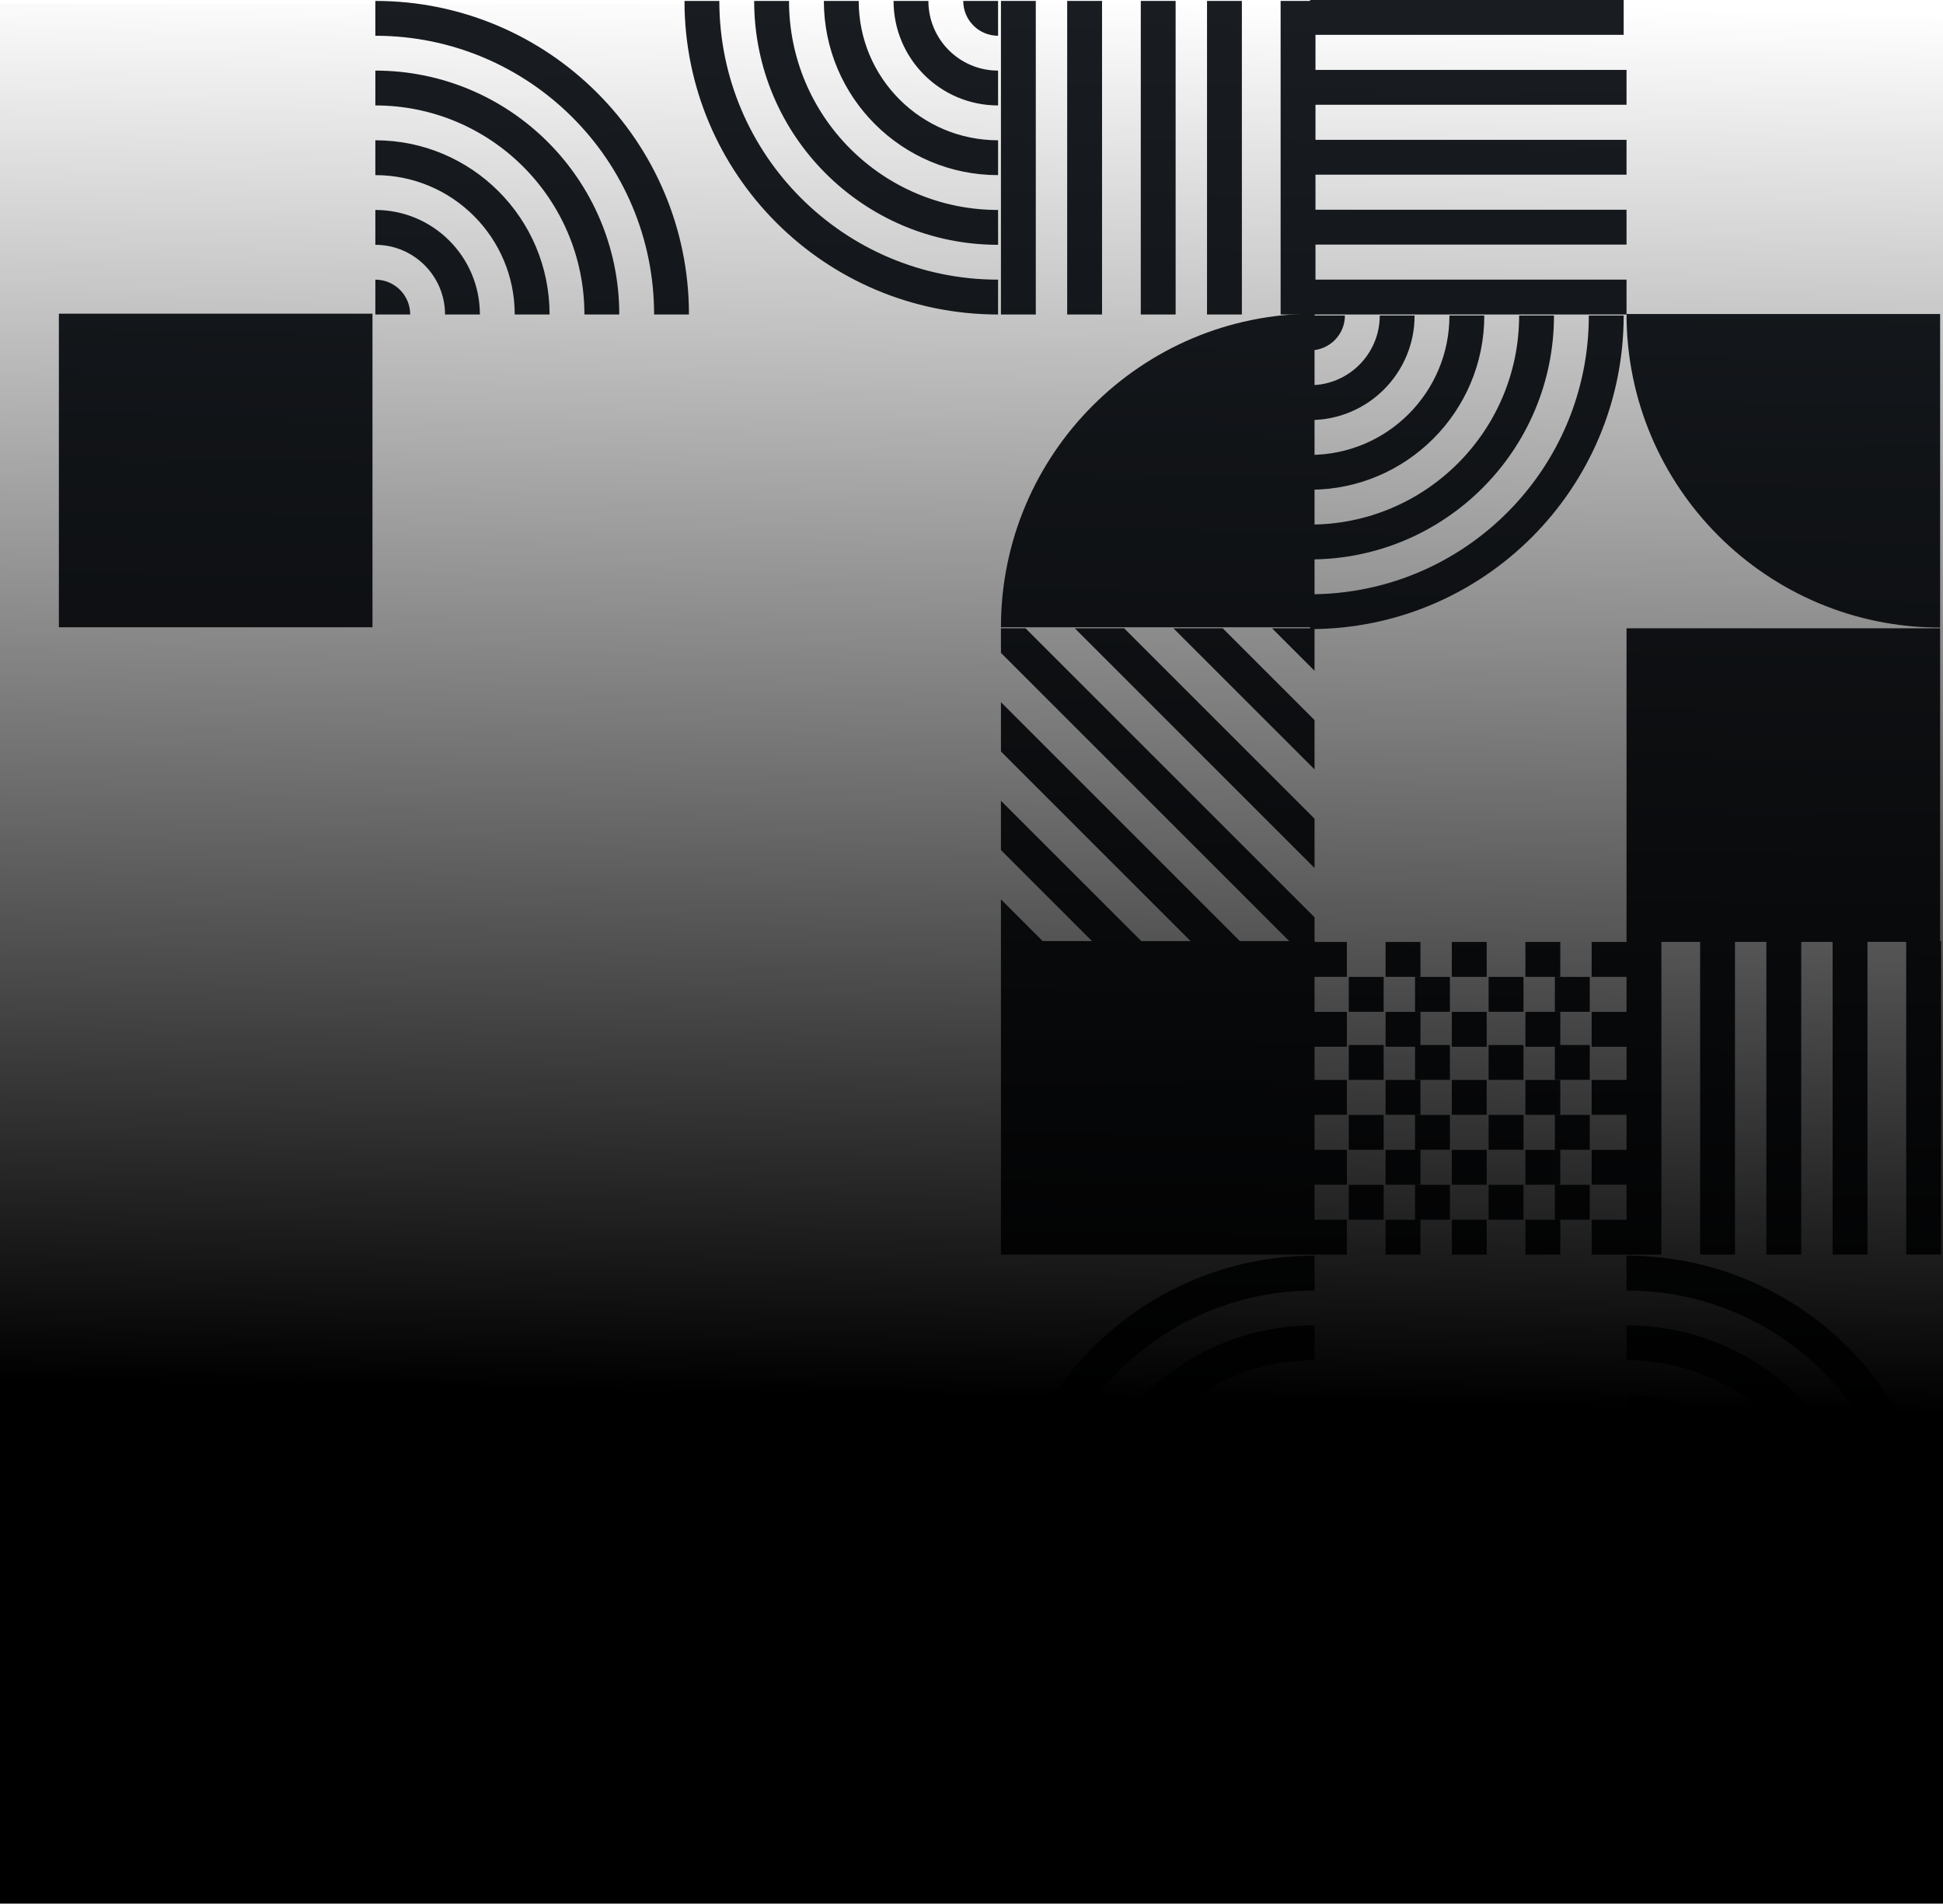
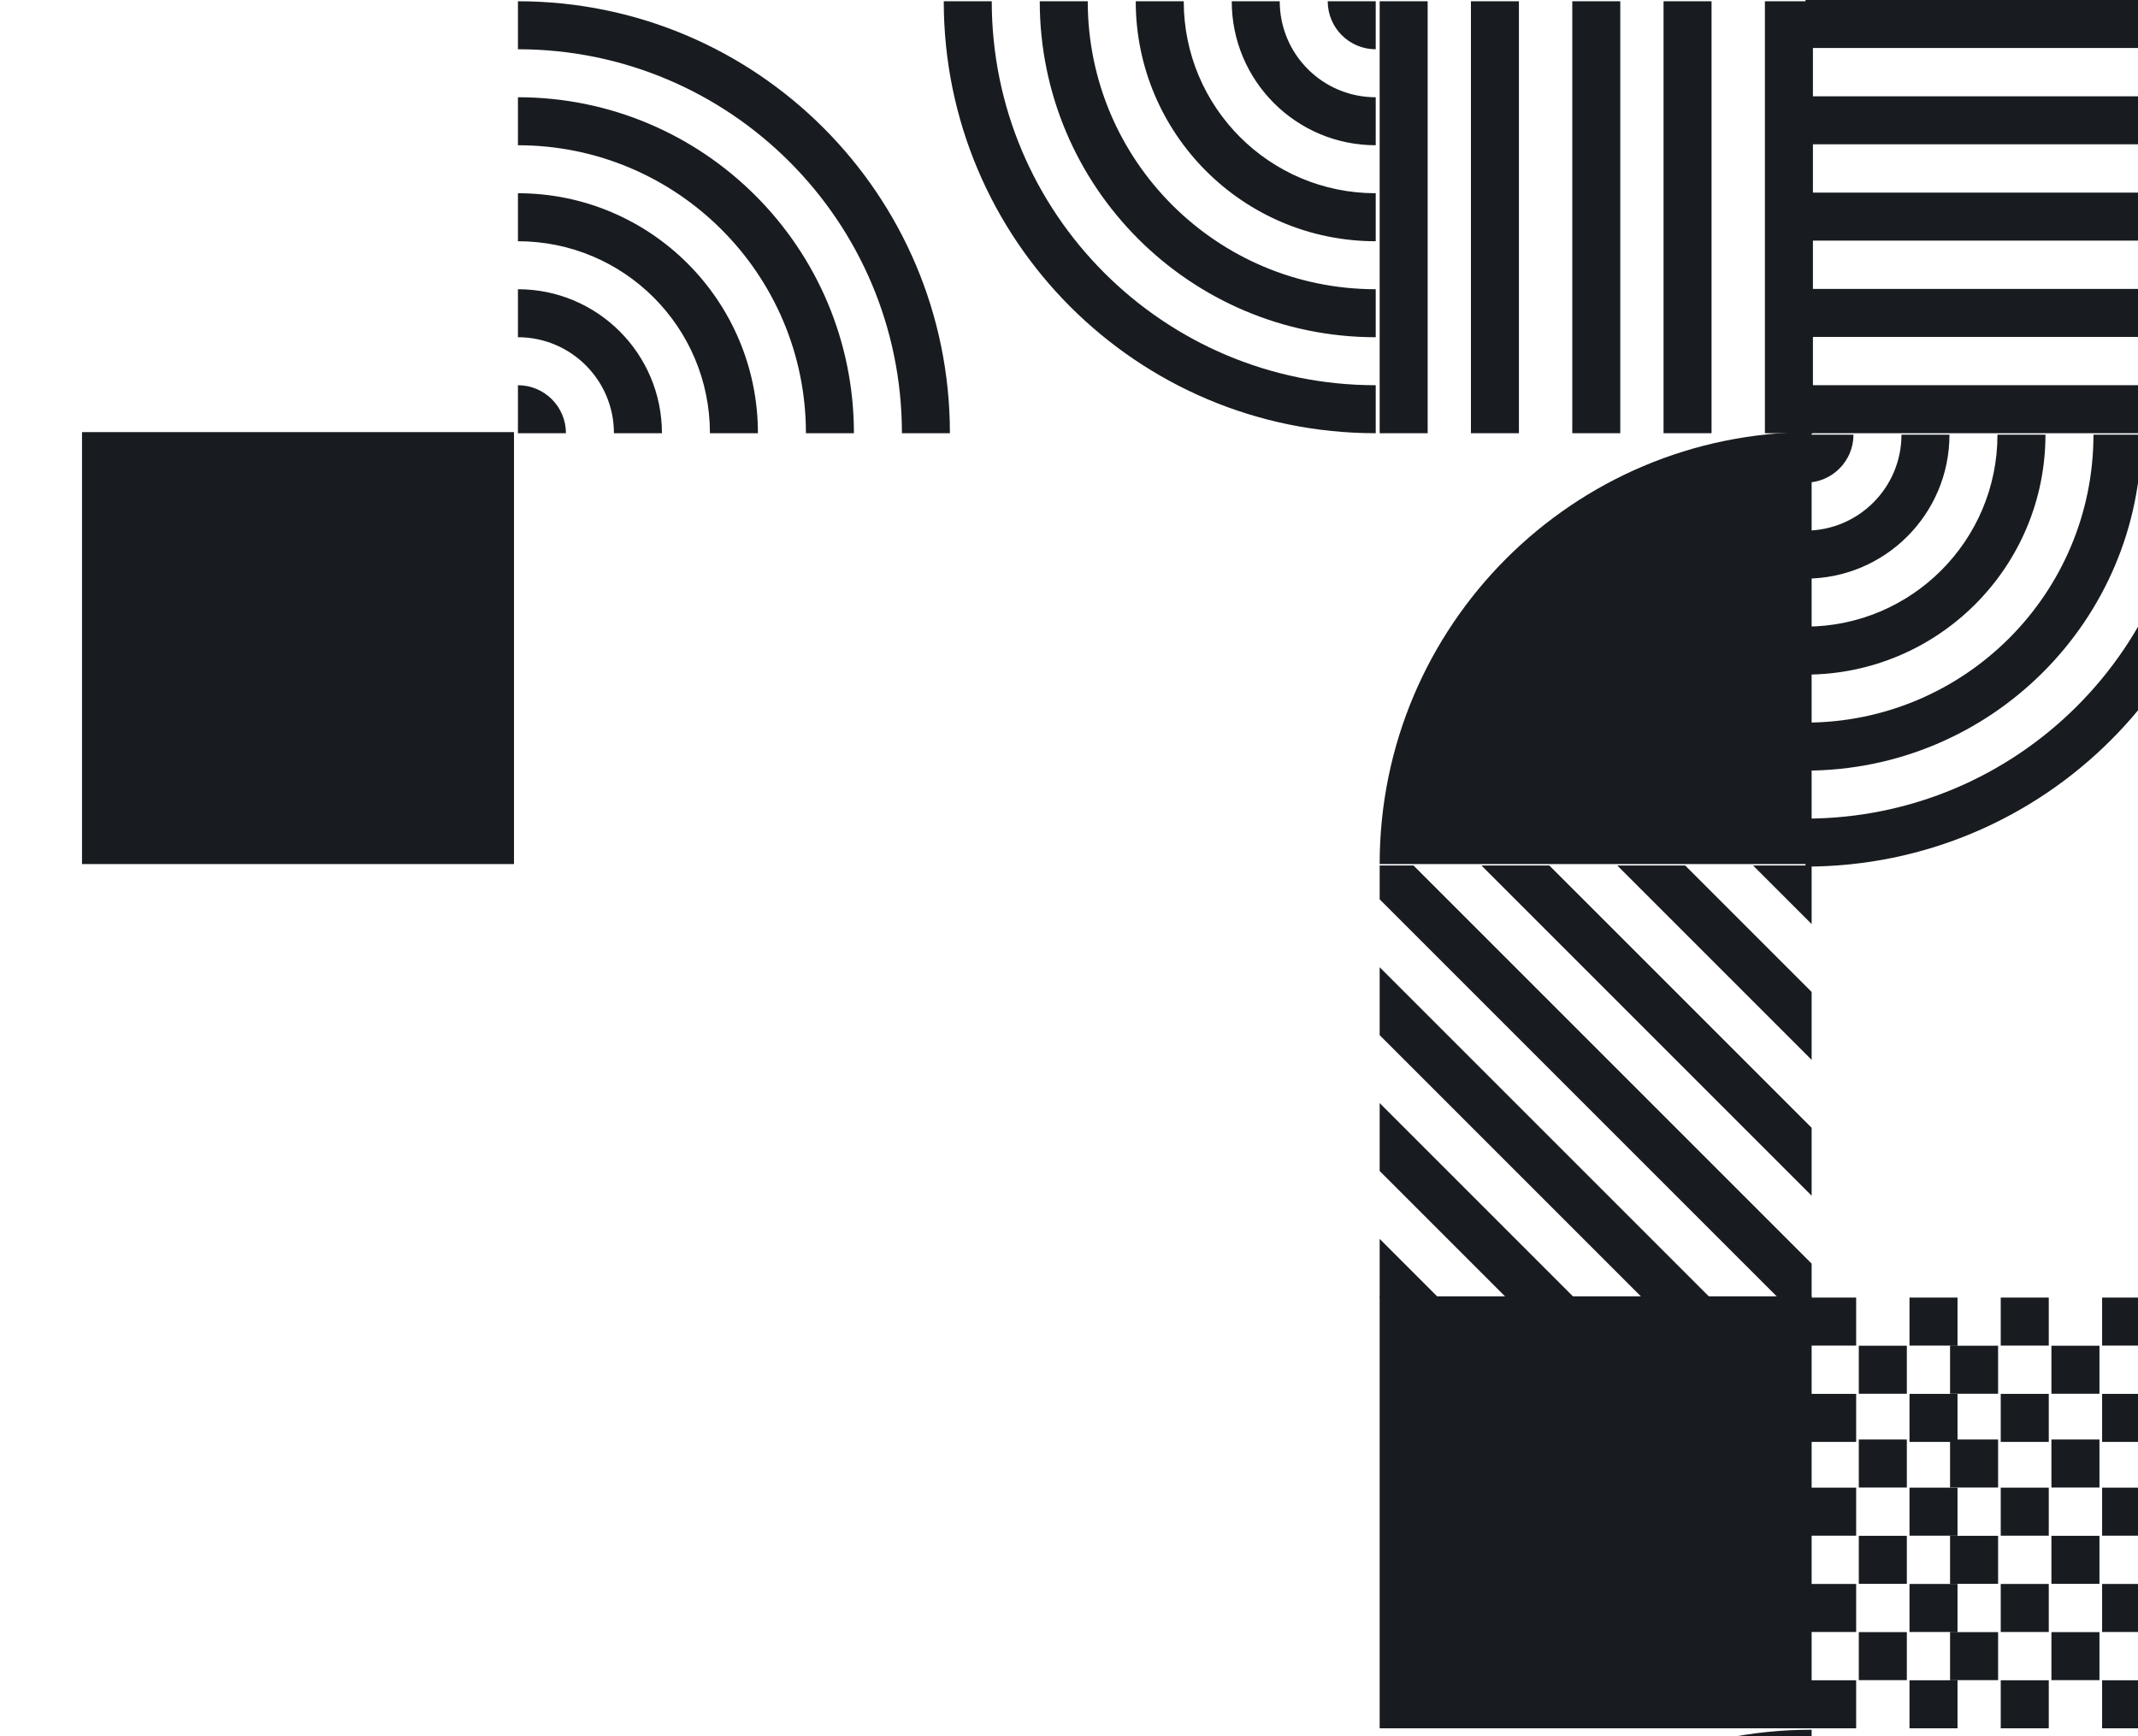
- <svg xmlns="http://www.w3.org/2000/svg" width="495" height="485" fill="none">
-   <path d="M494.268 239.97h-79.893v-79.894h79.893v79.894zM94.893 159.814H15V79.921h79.893v79.893zm240 159.844H255v-79.893h79.893v79.893z" fill="#191D22" />
-   <path d="M334.247 319.658h8.882v-8.882h-8.882v8.882zm9.371-8.906h8.882v-8.882h-8.882v8.882zm9.375 8.906h8.882v-8.882h-8.882v8.882zm-18.746-17.812h8.882v-8.883h-8.882v8.883zm18.746 0h8.882v-8.883h-8.882v8.883zm7.504 8.906h8.882v-8.882h-8.882v8.882zm-16.879-17.813h8.882v-8.882h-8.882v8.882zm-9.371-8.906h8.882v-8.882h-8.882v8.882zm18.746 0h8.882v-8.882h-8.882v8.882zm7.504 8.906h8.882v-8.882h-8.882v8.882zm-16.879-17.812h8.882v-8.882h-8.882v8.882zm-9.371-8.439h8.882v-8.882h-8.882v8.882zm18.746 0h8.882v-8.882h-8.882v8.882z" fill="#191D22" />
-   <path d="M360.497 275.127h8.882v-8.882h-8.882v8.882zm-16.879-17.345h8.882V248.9h-8.882v8.882zm-9.371-8.906h8.882v-8.882h-8.882v8.882zm18.746 0h8.882v-8.882h-8.882v8.882zm7.504 8.906h8.882V248.9h-8.882v8.882zm9.371 61.876h8.882v-8.882h-8.882v8.882zm9.375-8.906h8.882v-8.882h-8.882v8.882zm9.375 8.906h8.882v-8.882h-8.882v8.882zm-18.75-17.812h8.882v-8.883h-8.882v8.883zm18.75 0h8.882v-8.883h-8.882v8.883zm7.503 8.906h8.883v-8.882h-8.883v8.882zm-16.878-17.813h8.882v-8.882h-8.882v8.882zm-9.375-8.906h8.882v-8.882h-8.882v8.882zm18.75 0h8.882v-8.882h-8.882v8.882zm7.503 8.906h8.883v-8.882h-8.883v8.882zm-16.878-17.812h8.882v-8.882h-8.882v8.882zm-9.375-8.439h8.882v-8.882h-8.882v8.882zm18.75 0h8.882v-8.882h-8.882v8.882z" fill="#191D22" />
-   <path d="M396.121 275.127h8.883v-8.882h-8.883v8.882zm-16.878-17.345h8.882V248.9h-8.882v8.882zm-9.375-8.906h8.882v-8.882h-8.882v8.882zm18.75 0h8.882v-8.882h-8.882v8.882zm16.875 70.782h8.882v-8.882h-8.882v8.882zm0-17.812h8.882v-8.883h-8.882v8.883zm0-17.813h8.882v-8.882h-8.882v8.882zm0-17.345h8.882v-8.882h-8.882v8.882zm0-17.812h8.882v-8.882h-8.882v8.882zm-9.372 8.906h8.883V248.9h-8.883v8.882zm45.881 61.876h-8.877v-79.893h8.877v79.893zm16.875 0H450v-79.893h8.877v79.893zm16.879 0h-8.877v-79.893h8.877v79.893zm18.746 0h-8.877v-79.893h8.877v79.893zm-71.245 0h-8.882v-79.893h8.882v79.893zm71.011 142.031h-79.893v-8.877h79.893v8.877zm0 17.813h-79.893v-8.877h79.893v8.877zm0-35.625h-79.893V435h79.893v8.877zm0-17.813h-79.893v-8.877h79.893v8.877zm0-17.812h-79.893v-8.877h79.893v8.877zM316.381 80.126h-8.877V.233h8.877v79.893zm-16.879 0h-8.877V.233h8.877v79.893zm-18.746 0h-8.877V.233h8.877v79.893zm-16.878 0H255V.233h8.878v79.893zm71.254 0h-8.882V.233h8.882v79.893z" fill="#191D22" />
-   <path d="M334.482 62.315h79.893v-8.878h-79.893v8.878zm0-17.813h79.893v-8.877h-79.893v8.877zm0-17.812h79.893v-8.878h-79.893v8.877zm79.165-17.813h-79.893V0h79.893v8.877zm-79.165 71.249h79.893v-8.882h-79.893v8.882zm62.525 399.376h-8.882v-79.893h8.882v79.893zm16.879 0h-8.882v-79.893h8.882v79.893zm-35.625 0h-8.882v-79.893h8.882v79.893zm-35.625 0h-8.882v-79.893h8.882v79.893zm18.746 0H352.5v-79.893h8.882v79.893z" fill="#191D22" />
-   <path fill-rule="evenodd" clip-rule="evenodd" d="M333.754 80.39v8.877a8.877 8.877 0 008.877-8.877h-8.877zm0 17.754v8.877c14.708 0 26.631-11.923 26.631-26.631h-8.877c0 9.805-7.949 17.754-17.754 17.754zm0 26.631v-8.877c19.611 0 35.508-15.897 35.508-35.508h8.877c0 24.513-19.872 44.385-44.385 44.385zm0 8.877v8.877c34.319 0 62.139-27.821 62.139-62.14h-8.877c0 29.417-23.846 53.263-53.262 53.263zm0 17.754v8.877c44.124 0 79.893-35.769 79.893-79.893h-8.877c0 39.221-31.795 71.016-71.016 71.016zm1.139 248.407v-8.877a8.878 8.878 0 00-8.877 8.877h8.877zm0-17.754v-8.877c-14.708 0-26.631 11.924-26.631 26.631h8.877c0-9.805 7.949-17.754 17.754-17.754zm0-26.631v8.877c-19.61 0-35.508 15.898-35.508 35.508h-8.877c0-24.513 19.872-44.385 44.385-44.385zm0-8.877v-8.877c-34.318 0-62.139 27.821-62.139 62.139h8.877c0-29.415 23.847-53.262 53.262-53.262zm0-17.754v-8.877c-44.123 0-79.893 35.77-79.893 79.893h8.877c0-39.221 31.795-71.016 71.016-71.016zm79.482 71.016h8.877a8.877 8.877 0 00-8.877-8.877v8.877zm17.754 0h8.877c0-14.707-11.923-26.631-26.631-26.631v8.877c9.805 0 17.754 7.949 17.754 17.754zm26.631 0h-8.877c0-19.61-15.897-35.508-35.508-35.508v-8.877c24.513 0 44.385 19.872 44.385 44.385zm8.877 0h8.877c0-34.318-27.82-62.139-62.139-62.139v8.877c29.416 0 53.262 23.847 53.262 53.262zm17.754 0h8.877c0-44.123-35.769-79.893-79.893-79.893v8.877c39.221 0 71.016 31.795 71.016 71.016zM95.625 80.126h8.877a8.877 8.877 0 00-8.877-8.877v8.877zm17.754 0h8.877c0-14.708-11.923-26.631-26.631-26.631v8.877c9.805 0 17.754 7.949 17.754 17.754zm26.631 0h-8.877c0-19.61-15.897-35.508-35.508-35.508V35.74c24.513 0 44.385 19.871 44.385 44.385zm8.877 0h8.877c0-34.319-27.82-62.14-62.139-62.14v8.878c29.416 0 53.262 23.846 53.262 53.262zm17.754 0h8.877c0-44.124-35.769-79.893-79.893-79.893V9.11c39.221 0 71.016 31.794 71.016 71.016zM254.272.233h-8.877a8.877 8.877 0 008.877 8.877V.233zm-17.754 0h-8.877c0 14.707 11.923 26.63 26.631 26.63v-8.876c-9.805 0-17.754-7.95-17.754-17.754zm-26.631 0h8.877c0 19.61 15.898 35.508 35.508 35.508v8.877c-24.513 0-44.385-19.872-44.385-44.385zm-8.877 0h-8.877c0 34.318 27.821 62.139 62.139 62.139v-8.877c-29.416 0-53.262-23.847-53.262-53.262zm-17.754 0h-8.877c0 44.123 35.77 79.893 79.893 79.893v-8.877c-39.221 0-71.016-31.795-71.016-71.016z" fill="#191D22" />
-   <path d="M414.375 80h79.893v79.893c-44.123 0-79.893-35.77-79.893-79.894zm-79.482-.079v79.893H255c0-44.123 35.77-79.893 79.893-79.893zm0 90.985l-10.83-10.83h10.83v10.83zm0 12.561v12.561l-35.952-35.952h12.561l23.391 23.391zm0 25.122v12.561l-61.074-61.074h12.561l48.513 48.513zM255 239.97v-10.831l10.83 10.831H255zm35.952 0h-12.561L255 216.578v-12.56l35.952 35.952zm25.122 0h-12.561L255 191.457v-12.561l61.074 61.074zm-54.816-79.894H255v6.258l73.635 73.636h6.258v-6.259l-73.635-73.635z" fill="#191D22" />
-   <path fill="url(#paint0_linear)" d="M0 1h495v484H0z" />
-   <defs>
-     <linearGradient id="paint0_linear" x1="359" y1="358" x2="365" y2="1" gradientUnits="userSpaceOnUse">
-       <stop />
-       <stop offset="1" stop-opacity="0" />
-     </linearGradient>
-   </defs>
+ <svg xmlns="http://www.w3.org/2000/svg" width="569" height="462" fill="none">
+   <path d="M136.79 229.968H21.826V115.004H136.79v114.964zM482.142 459.978H367.178V345.014h114.964v114.964z" fill="#181C20" />
+   <path d="M481.212 459.978h12.781v-12.782h-12.781v12.782zM494.696 447.162h12.782v-12.781h-12.782v12.781zM508.187 459.978h12.781v-12.782h-12.781v12.782zM481.212 434.346h12.781v-12.782h-12.781v12.782zM508.187 434.346h12.781v-12.782h-12.781v12.782zM518.984 447.162h12.782v-12.781h-12.782v12.781zM494.696 421.53h12.782v-12.78h-12.782v12.78zM481.212 408.715h12.781v-12.782h-12.781v12.782zM508.187 408.715h12.781v-12.782h-12.781v12.782zM518.984 421.53h12.782v-12.78h-12.782v12.78zM494.696 395.899h12.782v-12.781h-12.782v12.781zM481.212 383.756h12.781v-12.781h-12.781v12.781zM508.187 383.756h12.781v-12.781h-12.781v12.781z" fill="#181C20" />
+   <path d="M518.984 395.899h12.782v-12.781h-12.782v12.781zM494.696 370.94h12.782v-12.781h-12.782v12.781zM481.212 358.124h12.781v-12.781h-12.781v12.781zM508.187 358.124h12.781v-12.781h-12.781v12.781zM518.984 370.94h12.782v-12.781h-12.782v12.781zM532.47 459.978h12.781v-12.782H532.47v12.782zM545.96 447.162h12.781v-12.781H545.96v12.781zM559.45 459.978h12.781v-12.782H559.45v12.782zM532.47 434.346h12.781v-12.782H532.47v12.782zM559.45 434.346h12.781v-12.782H559.45v12.782zM545.96 421.53h12.781v-12.78H545.96v12.78zM532.47 408.715h12.781v-12.782H532.47v12.782zM559.45 408.715h12.781v-12.782H559.45v12.782zM545.96 395.899h12.781v-12.781H545.96v12.781zM532.47 383.756h12.781v-12.781H532.47v12.781zM559.45 383.756h12.781v-12.781H559.45v12.781zM545.96 370.94h12.781v-12.781H545.96v12.781zM532.47 358.124h12.781v-12.781H532.47v12.781zM559.45 358.124h12.781v-12.781H559.45v12.781zM455.504 115.299H442.73V.335h12.774v114.964zM431.215 115.299h-12.773V.335h12.773v114.964zM404.24 115.299h-12.773V.335h12.773v114.964zM379.953 115.299h-12.775V.335h12.775v114.964zM482.486 115.299h-12.781V.335h12.781v114.964z" fill="#181C20" />
+   <path d="M481.55 89.669h114.964V76.895H481.55v12.774zM481.55 64.037h114.964V51.263H481.55v12.774zM481.55 38.405h114.964V25.632H481.55v12.773zM595.467 12.774H480.503V0h114.964v12.774zM481.55 115.299h114.964v-12.782H481.55v12.782z" fill="#181C20" />
+   <path fill-rule="evenodd" clip-rule="evenodd" d="M480.503 115.678v12.774c7.055 0 12.773-5.719 12.773-12.774h-12.773zm0 25.548V154c21.164 0 38.321-17.157 38.321-38.322H506.05c0 14.11-11.438 25.548-25.547 25.548zm0 38.321v-12.774c28.219 0 51.095-22.875 51.095-51.095h12.774c0 35.275-28.596 63.869-63.869 63.869zm0 12.774v12.774c49.383 0 89.416-40.033 89.416-89.417h-12.774c0 42.329-34.314 76.643-76.642 76.643zm0 25.548v12.773c63.492 0 114.964-51.471 114.964-114.964h-12.774c0 56.438-45.752 102.191-102.19 102.191zM482.142 575.319v-12.774c-7.054 0-12.773 5.719-12.773 12.774h12.773zm0-25.548v-12.774c-21.164 0-38.321 17.157-38.321 38.322h12.774c0-14.11 11.438-25.548 25.547-25.548zm0-38.321v12.773c-28.219 0-51.095 22.876-51.095 51.096h-12.773c0-35.274 28.595-63.869 63.868-63.869zm0-12.774v-12.774c-49.383 0-89.416 40.033-89.416 89.417H405.5c0-42.329 34.314-76.643 76.642-76.643zm0-25.548v-12.773c-63.492 0-114.964 51.471-114.964 114.964h12.774c0-56.439 45.753-102.191 102.19-102.191zM137.843 115.299h12.774c0-7.055-5.719-12.774-12.774-12.774v12.774zm25.548 0h12.773c0-21.165-17.157-38.322-38.321-38.322v12.774c14.109 0 25.548 11.439 25.548 25.548zm38.321 0h-12.774c0-28.22-22.876-51.095-51.095-51.095V51.43c35.274 0 63.869 28.595 63.869 63.869zm12.774 0h12.773c0-49.384-40.033-89.417-89.416-89.417v12.774c42.328 0 76.643 34.314 76.643 76.643zm25.547 0h12.774C252.807 51.806 201.336.335 137.843.335v12.773c56.438 0 102.19 45.752 102.19 102.191zM366.131.335h-12.773c0 7.055 5.718 12.774 12.773 12.774V.335zm-25.547 0H327.81c0 21.164 17.157 38.321 38.321 38.321V25.882c-14.109 0-25.547-11.438-25.547-25.547zm-38.322 0h12.774c0 28.219 22.876 51.095 51.095 51.095v12.774c-35.273 0-63.869-28.595-63.869-63.87zm-12.773 0h-12.774c0 49.383 40.033 89.416 89.416 89.416V76.977c-42.328 0-76.642-34.314-76.642-76.642zm-25.548 0h-12.774c0 63.492 51.472 114.964 114.964 114.964v-12.774c-56.438 0-102.19-45.752-102.19-102.19z" fill="#181C20" />
+   <path d="M482.142 115.004v114.964H367.178c0-63.493 51.472-114.964 114.964-114.964zM482.142 245.929l-15.584-15.584h15.584v15.584zm0 18.075v18.074l-51.733-51.733h18.075l33.658 33.659zm0 36.149v18.075l-87.883-87.883h18.075l69.808 69.808zm-114.964 45.156v-15.585l15.584 15.585h-15.584zm51.734 0h-18.075l-33.659-33.66v-18.074l51.734 51.734zm36.15 0h-18.075L367.178 275.5v-18.075l87.884 87.884zm-78.878-114.964h-9.006v9.005l105.959 105.959h9.005v-9.006L376.184 230.345z" fill="#181C20" />
</svg>
